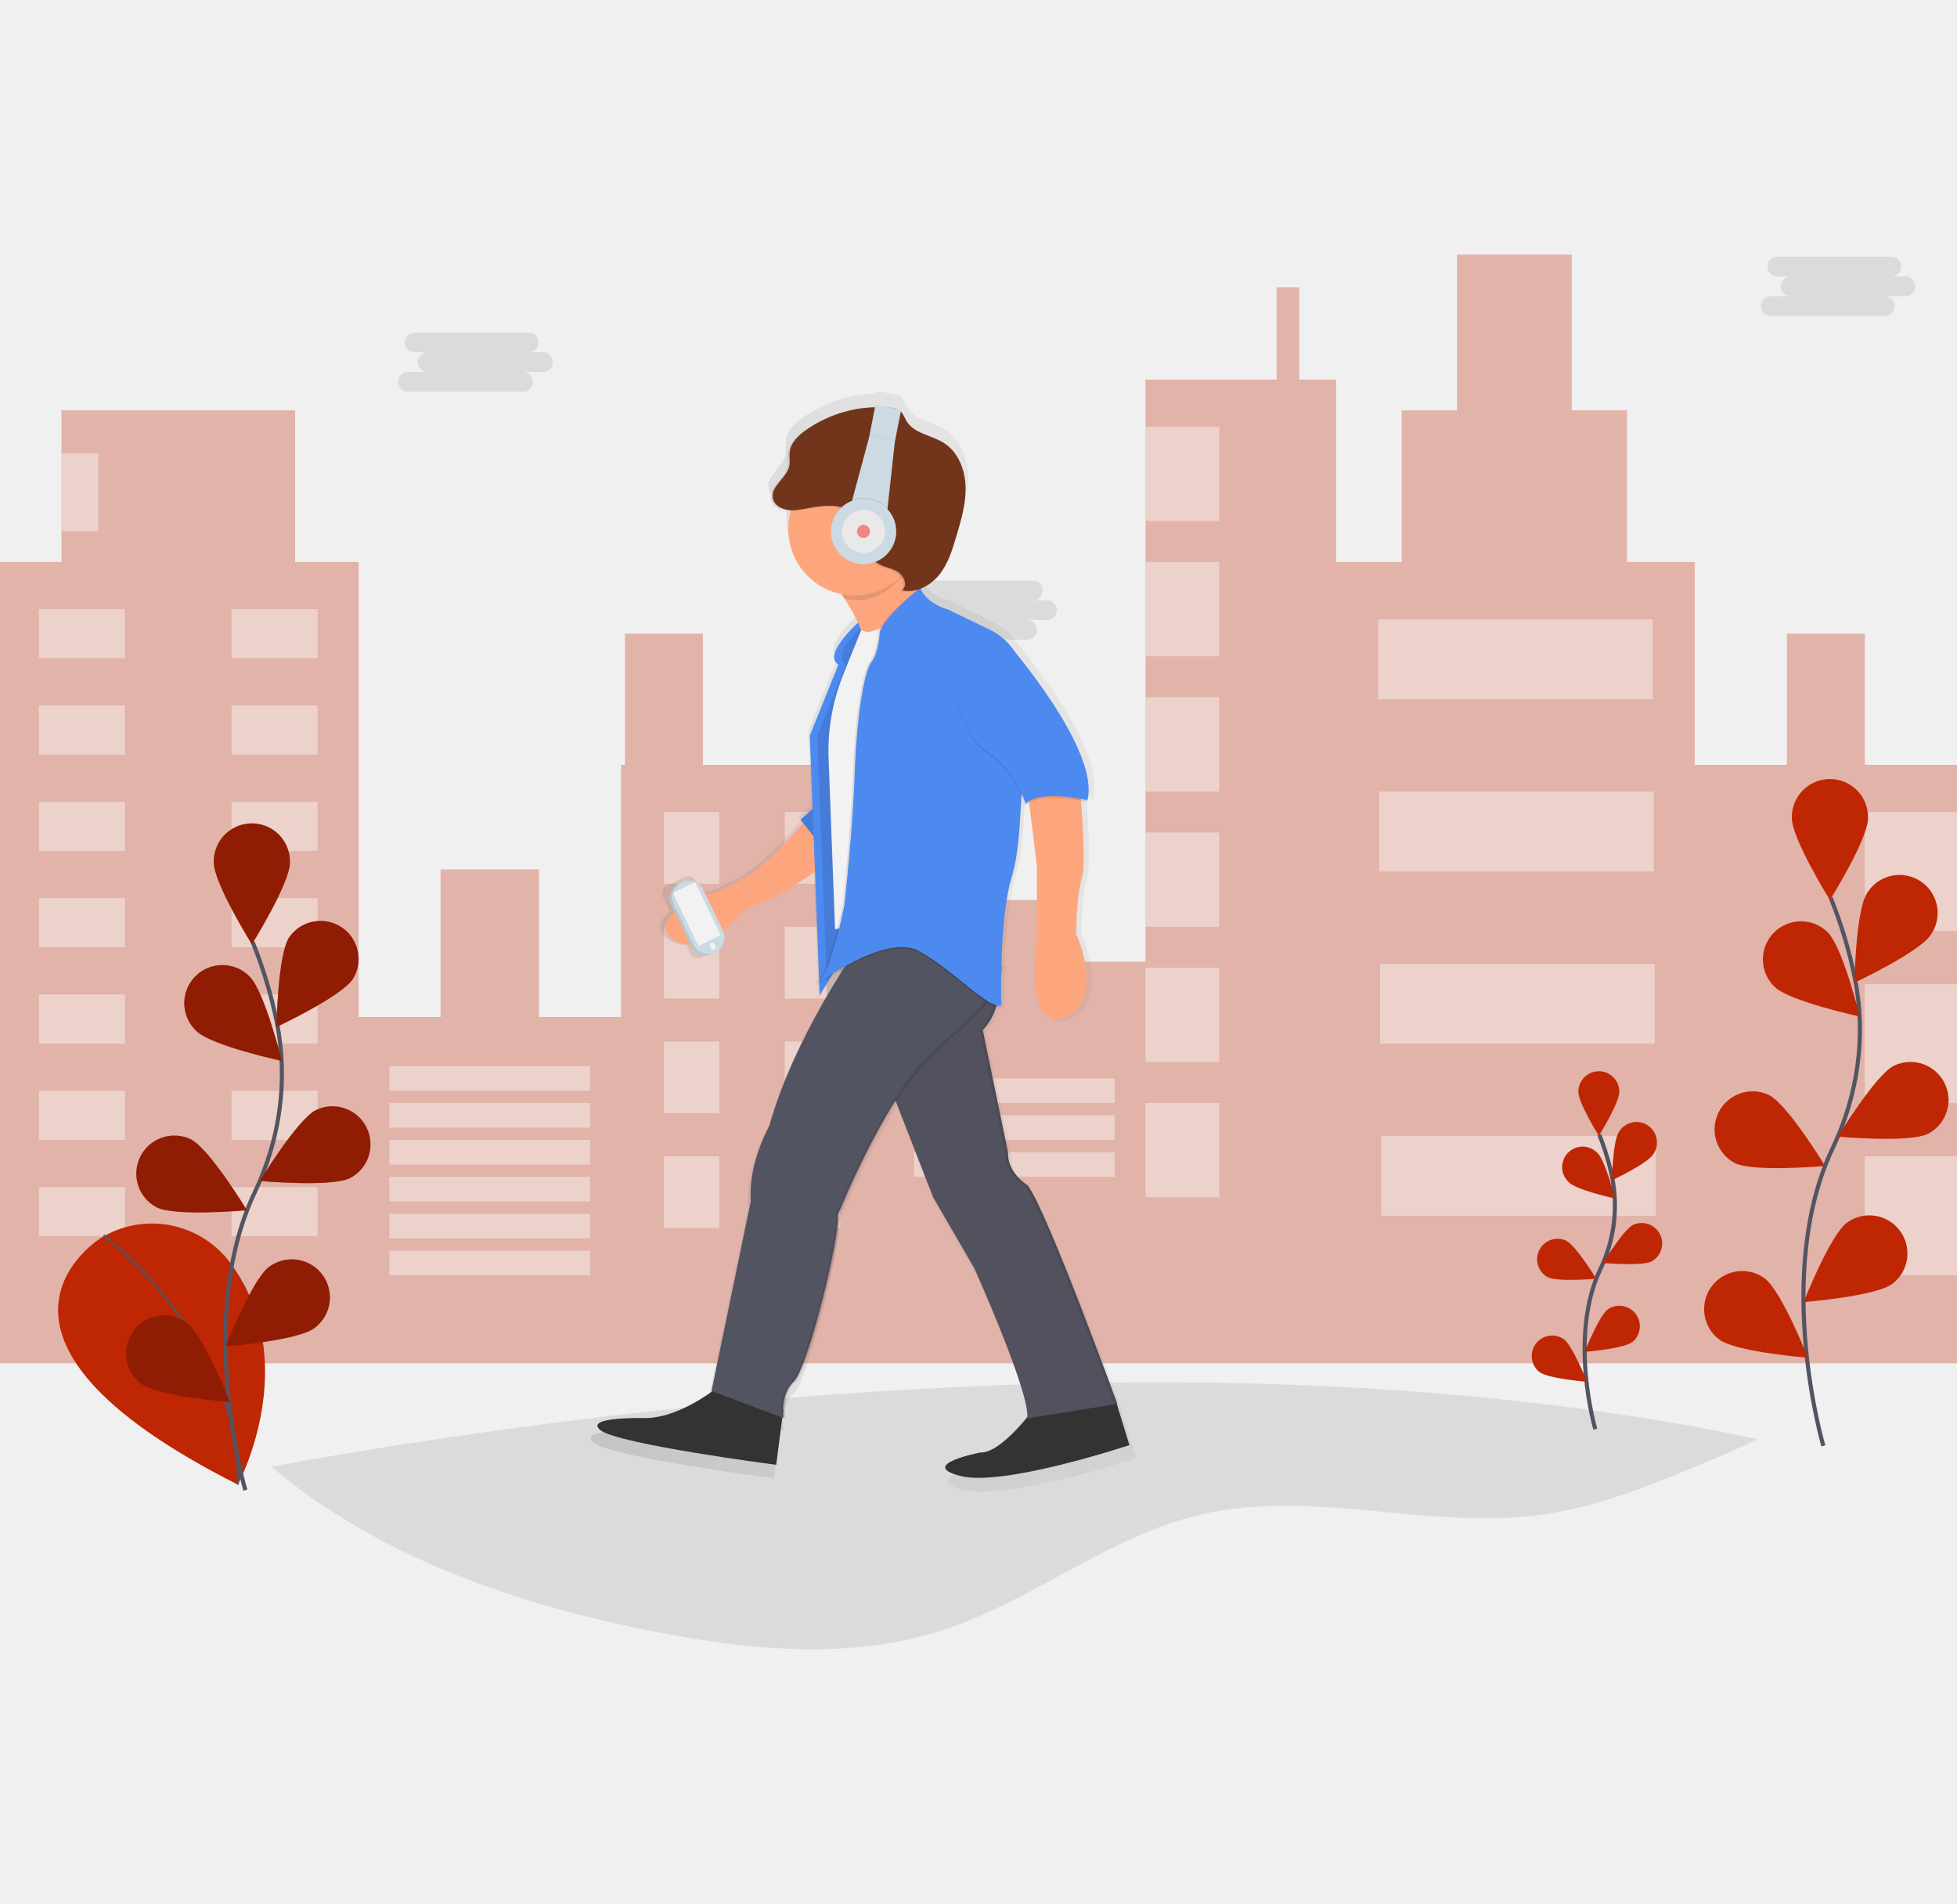
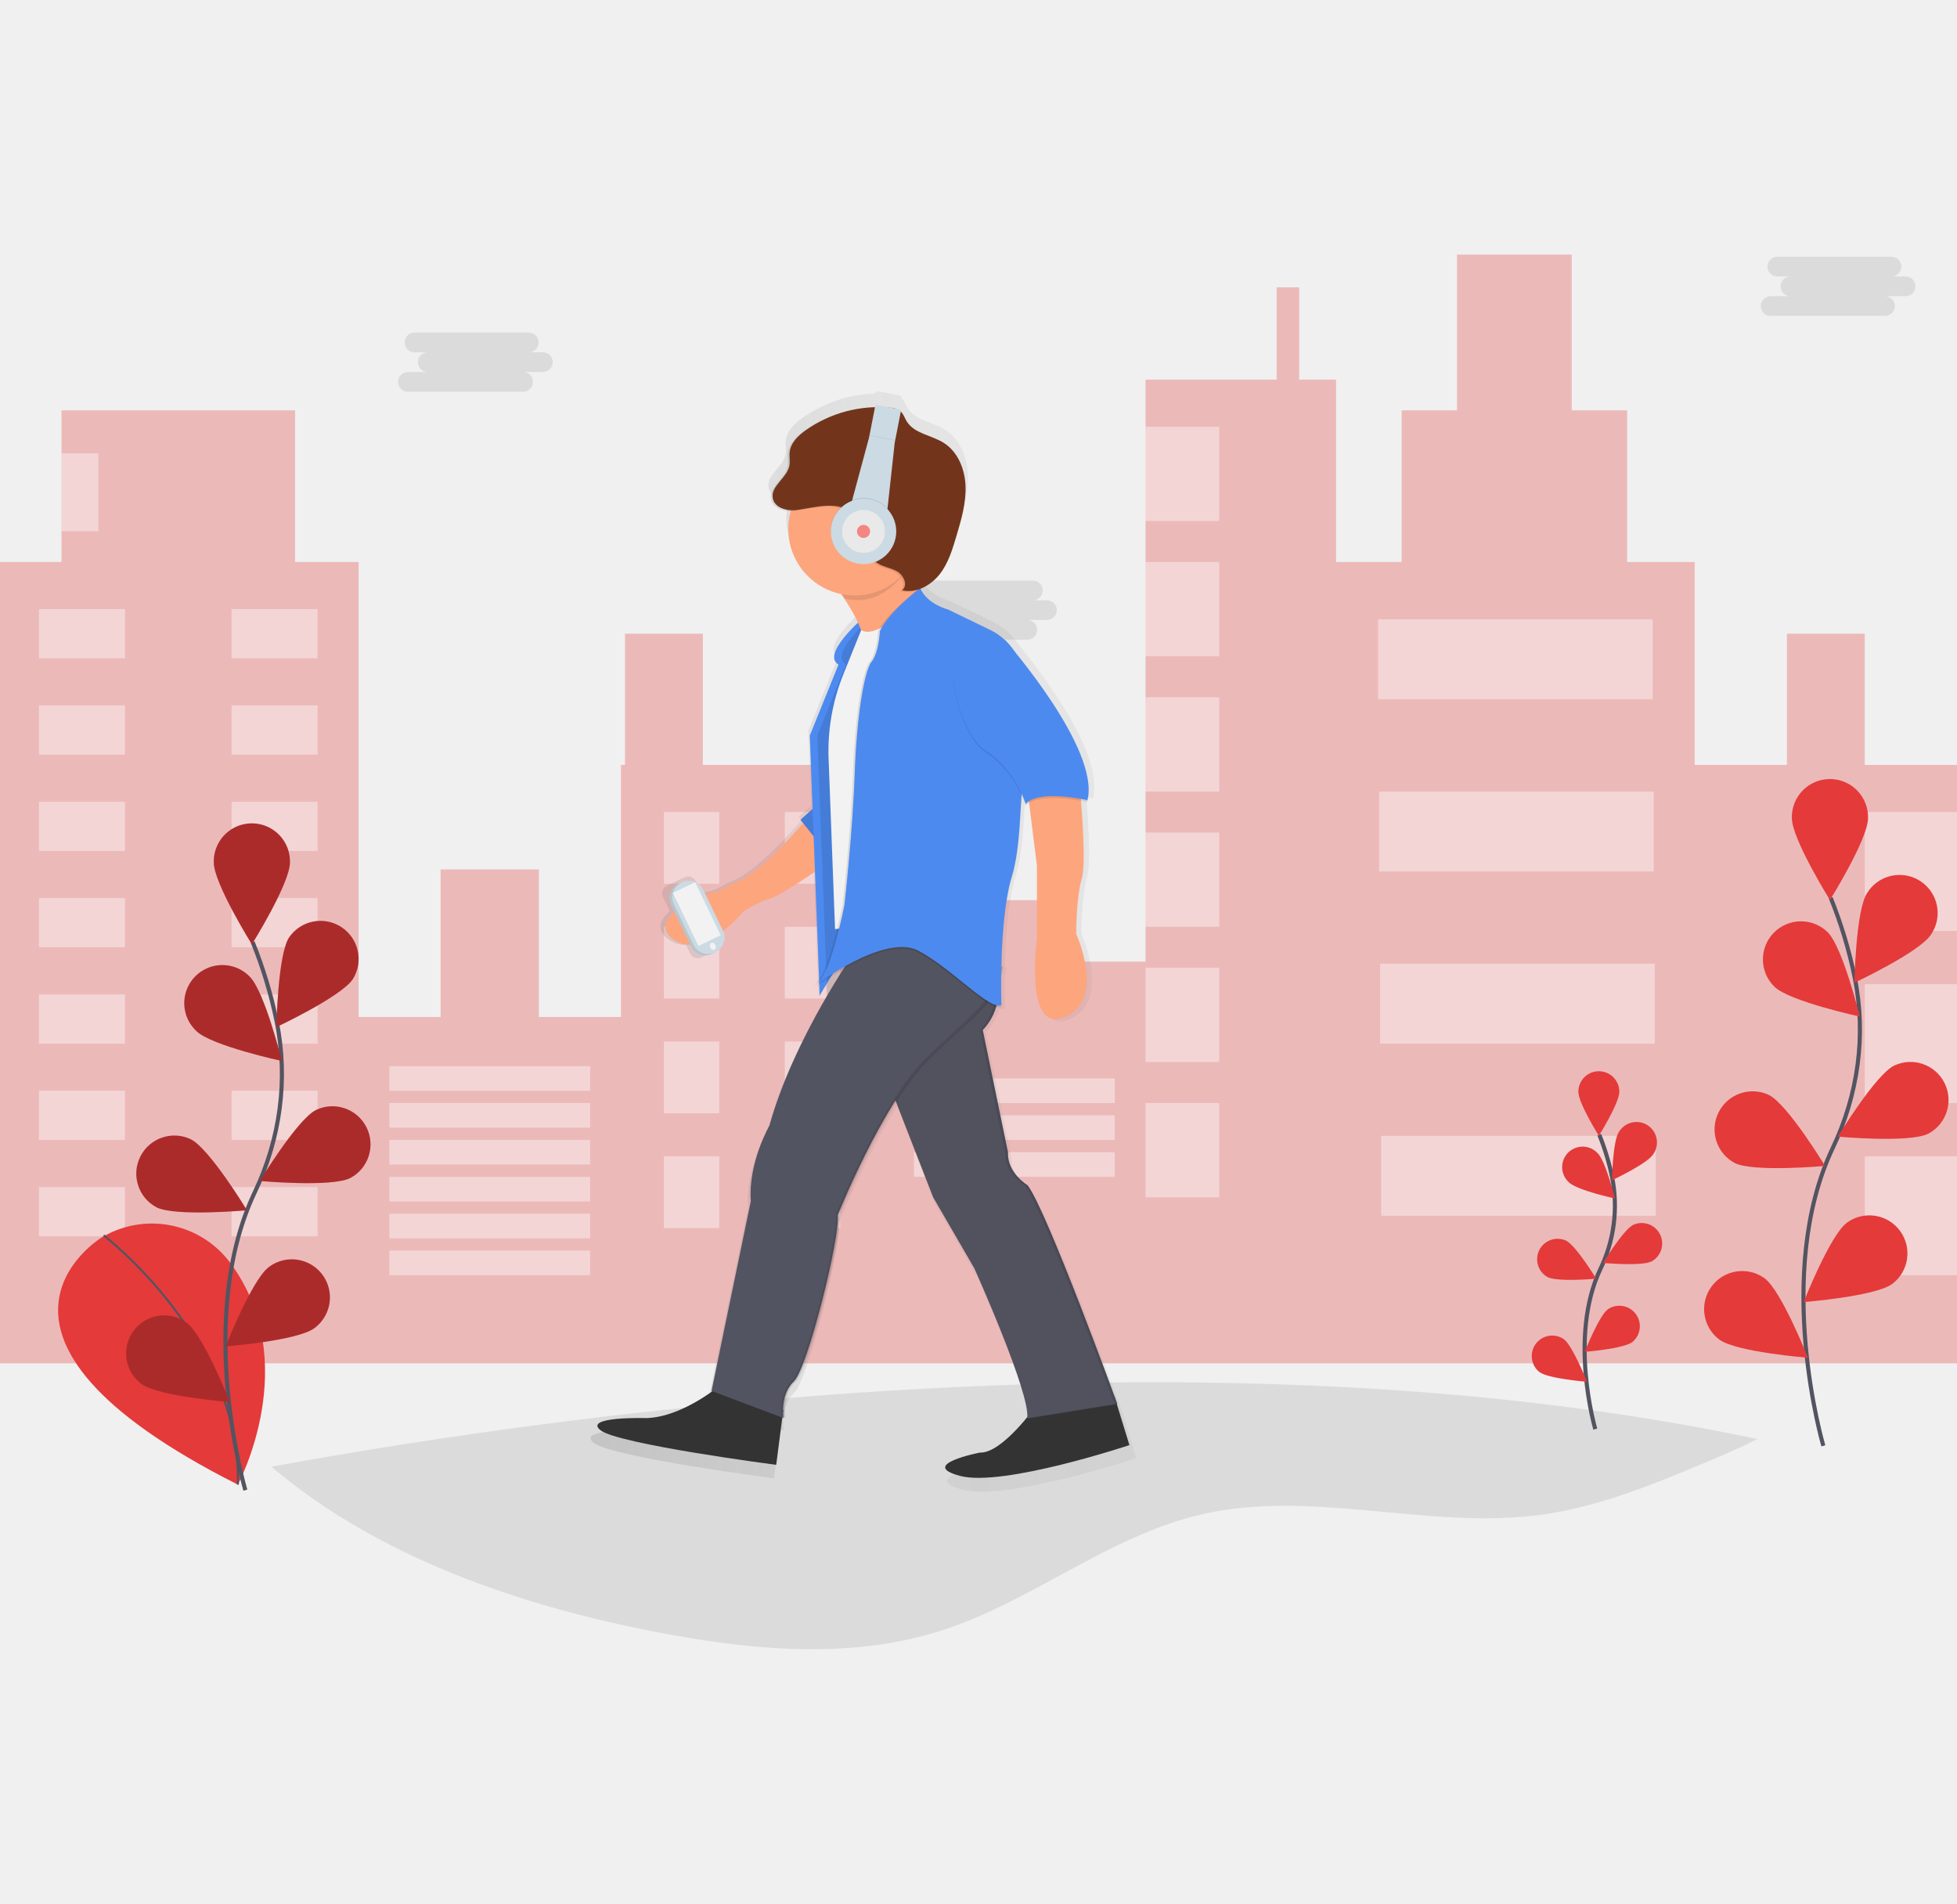
<svg xmlns="http://www.w3.org/2000/svg" xmlns:xlink="http://www.w3.org/1999/xlink" id="a1e1094a-0c8c-49ef-9e46-7b691cb0c375" data-name="Layer 1" width="557.964" height="542.732" viewBox="0 0 955 680.5">
  <defs>
    <linearGradient id="24f03e8c-5c7e-4fae-8483-b5d808403054" x1="410.65" y1="444.9" x2="677" y2="444.9" gradientUnits="userSpaceOnUse">
      <stop offset="0" stop-color="gray" stop-opacity="0.25" />
      <stop offset="0.54" stop-color="gray" stop-opacity="0.12" />
      <stop offset="1" stop-color="gray" stop-opacity="0.1" />
    </linearGradient>
    <linearGradient id="00c9c3cb-352a-4ad1-9ec3-c89fe8d1d33c" x1="518.88" y1="466.38" x2="520.07" y2="466.38" xlink:href="#24f03e8c-5c7e-4fae-8483-b5d808403054" />
    <linearGradient id="120917fe-dde0-4ef5-b791-4b8cdc7eaea0" x1="519.81" y1="467.31" x2="521.01" y2="467.31" xlink:href="#24f03e8c-5c7e-4fae-8483-b5d808403054" />
    <linearGradient id="d6588c0b-28b1-4044-81f0-862b52dadcf0" x1="519.81" y1="466.38" x2="521.01" y2="466.38" xlink:href="#24f03e8c-5c7e-4fae-8483-b5d808403054" />
  </defs>
  <path d="M-10.73,747.34" transform="translate(-122.5 -109.75)" fill="none" stroke="#535461" stroke-miterlimit="10" stroke-width="2" />
  <path d="M980.07,687.7c-7.12,3.67-14.58,6.84-21.94,10-27.19,11.48-54.79,23.06-84,27C819.27,732,762.66,712,708.76,724.48c-45.15,10.42-82.49,42.35-126.6,56.57-20.51,6.61-41.85,9.2-63.38,9.2H516q-4-.05-7.94-.2c-21.83-.82-43.75-4.05-65.15-8.18-67.57-13-136.34-36.83-188-80.7C405.33,673.69,715.18,631.51,980.07,687.7Z" transform="translate(-122.5 -109.75)" fill="#252223" opacity="0.1" />
-   <polygon points="910 249 910 185 872 185 872 249 827 249 827 150 794 150 794 76 767 76 767 0 711 0 711 76 684 76 684 150 652 150 652 61 634 61 634 16 623 16 623 61 559 61 559 345 510 345 510 315 480 315 480 345 431 345 431 249 343 249 343 185 305 185 305 249 303 249 303 372 263 372 263 300 215 300 215 372 175 372 175 150 144 150 144 76 30 76 30 150 0 150 0 541 175 541 303 541 431 541 559 541 652 541 827 541 955 541 955 249 910 249" fill="#bf2604" opacity="0.3" />
+   <polygon points="910 249 910 185 872 185 872 249 827 249 827 150 794 150 794 76 767 76 767 0 711 0 711 76 684 76 684 150 652 150 652 61 634 61 634 16 623 16 623 61 559 61 559 345 510 345 510 315 480 315 480 345 431 345 431 249 343 249 343 185 305 185 305 249 303 249 303 372 263 372 263 300 215 300 215 372 175 372 175 150 144 150 144 76 30 76 30 150 0 150 0 541 175 541 303 541 431 541 559 541 652 541 827 541 955 541 955 249 910 249" fill="#E43A3A" opacity="0.3" />
  <rect x="19" y="173" width="42" height="24" fill="#fff" opacity="0.4" />
  <rect x="235.5" y="282.75" width="42" height="24" transform="translate(390.5 479.75) rotate(-180)" fill="#fff" opacity="0.4" />
  <rect x="19" y="220" width="42" height="24" fill="#fff" opacity="0.4" />
  <rect x="235.5" y="329.75" width="42" height="24" transform="translate(390.5 573.75) rotate(-180)" fill="#fff" opacity="0.4" />
  <rect x="19" y="267" width="42" height="24" fill="#fff" opacity="0.4" />
  <rect x="235.5" y="376.75" width="42" height="24" transform="translate(390.5 667.75) rotate(-180)" fill="#fff" opacity="0.4" />
  <rect x="19" y="314" width="42" height="24" fill="#fff" opacity="0.4" />
  <rect x="235.5" y="423.75" width="42" height="24" transform="translate(390.5 761.75) rotate(-180)" fill="#fff" opacity="0.4" />
  <rect x="19" y="361" width="42" height="24" fill="#fff" opacity="0.4" />
  <rect x="235.5" y="470.75" width="42" height="24" transform="translate(390.5 855.75) rotate(-180)" fill="#fff" opacity="0.4" />
  <rect x="19" y="408" width="42" height="24" fill="#fff" opacity="0.4" />
  <rect x="235.5" y="517.75" width="42" height="24" transform="translate(390.5 949.75) rotate(-180)" fill="#fff" opacity="0.4" />
  <rect x="19" y="455" width="42" height="24" fill="#fff" opacity="0.4" />
  <rect x="235.5" y="564.75" width="42" height="24" transform="translate(390.5 1043.75) rotate(-180)" fill="#fff" opacity="0.4" />
  <rect x="190" y="396" width="98" height="12" fill="#fff" opacity="0.4" />
  <rect x="190" y="414" width="98" height="12" fill="#fff" opacity="0.4" />
  <rect x="190" y="432" width="98" height="12" fill="#fff" opacity="0.4" />
  <rect x="446" y="402" width="98" height="12" fill="#fff" opacity="0.4" />
  <rect x="446" y="420" width="98" height="12" fill="#fff" opacity="0.4" />
  <rect x="446" y="438" width="98" height="12" fill="#fff" opacity="0.4" />
  <rect x="190" y="450" width="98" height="12" fill="#fff" opacity="0.4" />
  <rect x="190" y="468" width="98" height="12" fill="#fff" opacity="0.4" />
  <rect x="190" y="486" width="98" height="12" fill="#fff" opacity="0.4" />
  <rect x="324" y="272" width="27" height="35" fill="#fff" opacity="0.4" />
  <rect x="505.5" y="381.75" width="27" height="35" transform="translate(915.5 688.75) rotate(-180)" fill="#fff" opacity="0.4" />
  <rect x="324" y="328" width="27" height="35" fill="#fff" opacity="0.4" />
  <rect x="505.5" y="437.75" width="27" height="35" transform="translate(915.5 800.75) rotate(-180)" fill="#fff" opacity="0.4" />
  <rect x="324" y="384" width="27" height="35" fill="#fff" opacity="0.4" />
  <rect x="505.5" y="493.75" width="27" height="35" transform="translate(915.5 912.75) rotate(-180)" fill="#fff" opacity="0.4" />
  <rect x="324" y="440" width="27" height="35" fill="#fff" opacity="0.4" />
  <rect x="505.5" y="549.75" width="27" height="35" transform="translate(915.5 1024.75) rotate(-180)" fill="#fff" opacity="0.4" />
  <rect x="559" y="84" width="36" height="46" fill="#fff" opacity="0.4" />
  <rect x="559" y="150" width="36" height="46" fill="#fff" opacity="0.4" />
  <rect x="559" y="216" width="36" height="46" fill="#fff" opacity="0.4" />
  <rect x="559" y="282" width="36" height="46" fill="#fff" opacity="0.4" />
  <rect x="559" y="348" width="36" height="46" fill="#fff" opacity="0.4" />
  <rect x="559" y="414" width="36" height="46" fill="#fff" opacity="0.4" />
  <rect x="672.5" y="178" width="134" height="39" fill="#fff" opacity="0.4" />
  <rect x="673" y="262" width="134" height="39" fill="#fff" opacity="0.4" />
  <rect x="673.5" y="346" width="134" height="39" fill="#fff" opacity="0.4" />
  <rect x="674" y="430" width="134" height="39" fill="#fff" opacity="0.4" />
  <rect x="30" y="97" width="18" height="38" fill="#fff" opacity="0.4" />
  <rect x="910" y="272" width="45" height="58" fill="#fff" opacity="0.4" />
  <rect x="910" y="356" width="45" height="58" fill="#fff" opacity="0.4" />
  <rect x="910" y="440" width="45" height="58" fill="#fff" opacity="0.4" />
-   <path d="M172.17,589.3S93.44,636.8,238.57,709.93c0,0,32-59.36-3.38-107.76a47.66,47.66,0,0,0-61.83-13.55Z" transform="translate(-122.5 -109.75)" fill="#bf2604" />
+   <path d="M172.17,589.3S93.44,636.8,238.57,709.93c0,0,32-59.36-3.38-107.76a47.66,47.66,0,0,0-61.83-13.55Z" transform="translate(-122.5 -109.75)" fill="#E43A3A" />
  <path d="M173.08,588.3s67.37,51.55,65.49,121.63" transform="translate(-122.5 -109.75)" fill="none" stroke="#535461" stroke-miterlimit="10" />
  <path d="M242.23,712.63s-24.67-83.76,4.63-145.41c12.3-25.87,16.38-54.92,10.7-83a222.5,222.5,0,0,0-11.75-39" transform="translate(-122.5 -109.75)" fill="none" stroke="#535461" stroke-miterlimit="10" stroke-width="2" />
-   <path d="M264,406.31c0,10.27-18.59,40-18.59,40s-18.59-29.77-18.59-40a18.59,18.59,0,1,1,37.17,0Z" transform="translate(-122.5 -109.75)" fill="#bf2604" />
-   <path d="M294.76,463.17c-5.58,8.62-37.36,23.5-37.36,23.5s.58-35.09,6.16-43.71a18.59,18.59,0,0,1,31.2,20.2Z" transform="translate(-122.5 -109.75)" fill="#bf2604" />
-   <path d="M293.41,560.34c-9.17,4.62-44.11,1.43-44.11,1.43s18.21-30,27.38-34.62a18.59,18.59,0,0,1,16.74,33.19Z" transform="translate(-122.5 -109.75)" fill="#bf2604" />
-   <path d="M275.84,633.63c-8.25,6.1-43.24,8.86-43.24,8.86s12.88-32.64,21.13-38.75a18.59,18.59,0,1,1,22.11,29.89Z" transform="translate(-122.5 -109.75)" fill="#bf2604" />
-   <path d="M218.37,488.66c7.36,7.15,41.67,14.56,41.67,14.56s-8.4-34.07-15.76-41.23a18.59,18.59,0,1,0-25.9,26.66Z" transform="translate(-122.5 -109.75)" fill="#bf2604" />
-   <path d="M198.91,574.63c9.17,4.62,44.11,1.43,44.11,1.43s-18.21-30-27.38-34.62a18.59,18.59,0,0,0-16.74,33.19Z" transform="translate(-122.5 -109.75)" fill="#bf2604" />
-   <path d="M191.46,660.79c8.25,6.1,43.24,8.86,43.24,8.86S221.82,637,213.56,630.9a18.59,18.59,0,0,0-22.11,29.89Z" transform="translate(-122.5 -109.75)" fill="#bf2604" />
+   <path d="M264,406.31c0,10.27-18.59,40-18.59,40s-18.59-29.77-18.59-40a18.59,18.59,0,1,1,37.17,0Z" transform="translate(-122.5 -109.75)" fill="#E43A3A" />
+   <path d="M294.76,463.17c-5.58,8.62-37.36,23.5-37.36,23.5s.58-35.09,6.16-43.71a18.59,18.59,0,0,1,31.2,20.2Z" transform="translate(-122.5 -109.75)" fill="#E43A3A" />
+   <path d="M293.41,560.34c-9.17,4.62-44.11,1.43-44.11,1.43s18.21-30,27.38-34.62a18.59,18.59,0,0,1,16.74,33.19Z" transform="translate(-122.5 -109.75)" fill="#E43A3A" />
+   <path d="M275.84,633.63c-8.25,6.1-43.24,8.86-43.24,8.86s12.88-32.64,21.13-38.75a18.59,18.59,0,1,1,22.11,29.89Z" transform="translate(-122.5 -109.75)" fill="#E43A3A" />
+   <path d="M218.37,488.66c7.36,7.15,41.67,14.56,41.67,14.56s-8.4-34.07-15.76-41.23a18.59,18.59,0,1,0-25.9,26.66Z" transform="translate(-122.5 -109.75)" fill="#E43A3A" />
+   <path d="M198.91,574.63c9.17,4.62,44.11,1.43,44.11,1.43s-18.21-30-27.38-34.62a18.59,18.59,0,0,0-16.74,33.19Z" transform="translate(-122.5 -109.75)" fill="#E43A3A" />
+   <path d="M191.46,660.79c8.25,6.1,43.24,8.86,43.24,8.86S221.82,637,213.56,630.9a18.59,18.59,0,0,0-22.11,29.89Z" transform="translate(-122.5 -109.75)" fill="#E43A3A" />
  <path d="M264,406.31c0,10.27-18.59,40-18.59,40s-18.59-29.77-18.59-40a18.59,18.59,0,1,1,37.17,0Z" transform="translate(-122.5 -109.75)" opacity="0.25" />
  <path d="M294.76,463.17c-5.58,8.62-37.36,23.5-37.36,23.5s.58-35.09,6.16-43.71a18.59,18.59,0,0,1,31.2,20.2Z" transform="translate(-122.5 -109.75)" opacity="0.25" />
  <path d="M293.41,560.34c-9.17,4.62-44.11,1.43-44.11,1.43s18.21-30,27.38-34.62a18.59,18.59,0,0,1,16.74,33.19Z" transform="translate(-122.5 -109.75)" opacity="0.25" />
  <path d="M275.84,633.63c-8.25,6.1-43.24,8.86-43.24,8.86s12.88-32.64,21.13-38.75a18.59,18.59,0,1,1,22.11,29.89Z" transform="translate(-122.5 -109.75)" opacity="0.25" />
  <path d="M218.37,488.66c7.36,7.15,41.67,14.56,41.67,14.56s-8.4-34.07-15.76-41.23a18.59,18.59,0,1,0-25.9,26.66Z" transform="translate(-122.5 -109.75)" opacity="0.25" />
  <path d="M198.91,574.63c9.17,4.62,44.11,1.43,44.11,1.43s-18.21-30-27.38-34.62a18.59,18.59,0,0,0-16.74,33.19Z" transform="translate(-122.5 -109.75)" opacity="0.25" />
  <path d="M191.46,660.79c8.25,6.1,43.24,8.86,43.24,8.86S221.82,637,213.56,630.9a18.59,18.59,0,0,0-22.11,29.89Z" transform="translate(-122.5 -109.75)" opacity="0.25" />
  <path d="M1012.28,691s-24.67-83.76,4.63-145.41c12.3-25.87,16.38-54.92,10.7-83a222.5,222.5,0,0,0-11.75-39" transform="translate(-122.5 -109.75)" fill="none" stroke="#535461" stroke-miterlimit="10" stroke-width="2" />
-   <path d="M1034.09,384.68c0,10.27-18.59,40-18.59,40s-18.59-29.77-18.59-40a18.59,18.59,0,1,1,37.17,0Z" transform="translate(-122.5 -109.75)" fill="#bf2604" />
-   <path d="M1064.81,441.54c-5.58,8.62-37.36,23.5-37.36,23.5s.58-35.09,6.16-43.71a18.59,18.59,0,1,1,31.2,20.2Z" transform="translate(-122.5 -109.75)" fill="#bf2604" />
-   <path d="M1063.47,538.71c-9.17,4.62-44.11,1.43-44.11,1.43s18.21-30,27.38-34.62a18.59,18.59,0,0,1,16.74,33.19Z" transform="translate(-122.5 -109.75)" fill="#bf2604" />
-   <path d="M1045.9,612c-8.25,6.1-43.24,8.86-43.24,8.86s12.88-32.64,21.13-38.75A18.59,18.59,0,0,1,1045.9,612Z" transform="translate(-122.5 -109.75)" fill="#bf2604" />
-   <path d="M988.42,467c7.36,7.15,41.67,14.56,41.67,14.56s-8.4-34.07-15.76-41.23A18.59,18.59,0,0,0,988.42,467Z" transform="translate(-122.5 -109.75)" fill="#bf2604" />
-   <path d="M969,553c9.17,4.62,44.11,1.43,44.11,1.43s-18.21-30-27.38-34.62A18.59,18.59,0,0,0,969,553Z" transform="translate(-122.5 -109.75)" fill="#bf2604" />
-   <path d="M961.51,639.16c8.25,6.1,43.24,8.86,43.24,8.86s-12.88-32.64-21.13-38.75a18.59,18.59,0,0,0-22.11,29.89Z" transform="translate(-122.5 -109.75)" fill="#bf2604" />
+   <path d="M1034.09,384.68c0,10.27-18.59,40-18.59,40s-18.59-29.77-18.59-40a18.59,18.59,0,1,1,37.17,0Z" transform="translate(-122.5 -109.75)" fill="#E43A3A" />
+   <path d="M1064.81,441.54c-5.58,8.62-37.36,23.5-37.36,23.5s.58-35.09,6.16-43.71a18.59,18.59,0,1,1,31.2,20.2Z" transform="translate(-122.5 -109.75)" fill="#E43A3A" />
+   <path d="M1063.47,538.71c-9.17,4.62-44.11,1.43-44.11,1.43s18.21-30,27.38-34.62a18.59,18.59,0,0,1,16.74,33.19Z" transform="translate(-122.5 -109.75)" fill="#E43A3A" />
+   <path d="M1045.9,612c-8.25,6.1-43.24,8.86-43.24,8.86s12.88-32.64,21.13-38.75A18.59,18.59,0,0,1,1045.9,612Z" transform="translate(-122.5 -109.75)" fill="#E43A3A" />
+   <path d="M988.42,467c7.36,7.15,41.67,14.56,41.67,14.56s-8.4-34.07-15.76-41.23A18.59,18.59,0,0,0,988.42,467Z" transform="translate(-122.5 -109.75)" fill="#E43A3A" />
+   <path d="M969,553c9.17,4.62,44.11,1.43,44.11,1.43s-18.21-30-27.38-34.62A18.59,18.59,0,0,0,969,553Z" transform="translate(-122.5 -109.75)" fill="#E43A3A" />
+   <path d="M961.51,639.16c8.25,6.1,43.24,8.86,43.24,8.86s-12.88-32.64-21.13-38.75a18.59,18.59,0,0,0-22.11,29.89Z" transform="translate(-122.5 -109.75)" fill="#E43A3A" />
  <path d="M901,682.85s-13.26-45,2.49-78.14a71.09,71.09,0,0,0,5.75-44.6,119.57,119.57,0,0,0-6.31-20.93" transform="translate(-122.5 -109.75)" fill="none" stroke="#535461" stroke-miterlimit="10" stroke-width="2" />
-   <path d="M912.72,518.23c0,5.52-10,21.51-10,21.51s-10-16-10-21.51a10,10,0,0,1,20,0Z" transform="translate(-122.5 -109.75)" fill="#bf2604" />
-   <path d="M929.23,548.79c-3,4.63-20.08,12.63-20.08,12.63s.31-18.86,3.31-23.49a10,10,0,1,1,16.77,10.86Z" transform="translate(-122.5 -109.75)" fill="#bf2604" />
-   <path d="M928.51,601c-4.93,2.48-23.71.77-23.71.77s9.79-16.12,14.71-18.6a10,10,0,0,1,9,17.84Z" transform="translate(-122.5 -109.75)" fill="#bf2604" />
-   <path d="M919.06,640.39c-4.44,3.28-23.24,4.76-23.24,4.76s6.92-17.54,11.36-20.82a10,10,0,0,1,11.88,16.06Z" transform="translate(-122.5 -109.75)" fill="#bf2604" />
-   <path d="M888.18,562.49c4,3.84,22.39,7.83,22.39,7.83s-4.51-18.31-8.47-22.15a10,10,0,1,0-13.92,14.33Z" transform="translate(-122.5 -109.75)" fill="#bf2604" />
-   <path d="M877.72,608.69c4.93,2.48,23.71.77,23.71.77s-9.79-16.12-14.71-18.6a10,10,0,0,0-9,17.84Z" transform="translate(-122.5 -109.75)" fill="#bf2604" />
-   <path d="M873.72,655c4.44,3.28,23.24,4.76,23.24,4.76S890,642.21,885.6,638.93A10,10,0,0,0,873.72,655Z" transform="translate(-122.5 -109.75)" fill="#bf2604" />
+   <path d="M912.72,518.23c0,5.52-10,21.51-10,21.51s-10-16-10-21.51a10,10,0,0,1,20,0Z" transform="translate(-122.5 -109.75)" fill="#E43A3A" />
+   <path d="M929.23,548.79c-3,4.63-20.08,12.63-20.08,12.63s.31-18.86,3.31-23.49a10,10,0,1,1,16.77,10.86Z" transform="translate(-122.5 -109.75)" fill="#E43A3A" />
+   <path d="M928.51,601c-4.93,2.48-23.71.77-23.71.77s9.79-16.12,14.71-18.6a10,10,0,0,1,9,17.84Z" transform="translate(-122.5 -109.75)" fill="#E43A3A" />
+   <path d="M919.06,640.39c-4.44,3.28-23.24,4.76-23.24,4.76s6.92-17.54,11.36-20.82a10,10,0,0,1,11.88,16.06Z" transform="translate(-122.5 -109.75)" fill="#E43A3A" />
+   <path d="M888.18,562.49c4,3.84,22.39,7.83,22.39,7.83s-4.51-18.31-8.47-22.15a10,10,0,1,0-13.92,14.33Z" transform="translate(-122.5 -109.75)" fill="#E43A3A" />
+   <path d="M877.72,608.69c4.93,2.48,23.71.77,23.71.77s-9.79-16.12-14.71-18.6a10,10,0,0,0-9,17.84Z" transform="translate(-122.5 -109.75)" fill="#E43A3A" />
+   <path d="M873.72,655c4.44,3.28,23.24,4.76,23.24,4.76S890,642.21,885.6,638.93A10,10,0,0,0,873.72,655Z" transform="translate(-122.5 -109.75)" fill="#E43A3A" />
  <path d="M387.18,157.43H380.3a4.82,4.82,0,1,0,0-9.63H324.57a4.82,4.82,0,0,0,0,9.63h6.88a4.82,4.82,0,1,0,0,9.63h-9.63a4.82,4.82,0,1,0,0,9.63h55.73a4.82,4.82,0,1,0,0-9.63h9.63a4.82,4.82,0,1,0,0-9.63Z" transform="translate(-122.5 -109.75)" fill="#252223" opacity="0.1" />
  <path d="M633.18,278.43H626.3a4.82,4.82,0,1,0,0-9.63H570.57a4.82,4.82,0,0,0,0,9.63h6.88a4.82,4.82,0,1,0,0,9.63h-9.63a4.82,4.82,0,1,0,0,9.63h55.73a4.82,4.82,0,1,0,0-9.63h9.63a4.82,4.82,0,1,0,0-9.63Z" transform="translate(-122.5 -109.75)" fill="#252223" opacity="0.1" />
  <path d="M1052.18,120.43h-6.88a4.82,4.82,0,1,0,0-9.63H989.57a4.82,4.82,0,0,0,0,9.63h6.88a4.82,4.82,0,1,0,0,9.63h-9.63a4.82,4.82,0,1,0,0,9.63h55.73a4.82,4.82,0,0,0,0-9.63h9.63a4.82,4.82,0,1,0,0-9.63Z" transform="translate(-122.5 -109.75)" fill="#252223" opacity="0.1" />
  <path d="M670.7,676.43l.22,0S635.83,580,626,566.93c0,0-10.29-6.08-9.82-16.37l-12.63-61.28s.19-.19.51-.54l.27-.3.31-.36a29.35,29.35,0,0,0,4.19-6.59l.2-.46a25.27,25.27,0,0,0,1.18-3.31,3.49,3.49,0,0,0,2.69-.14s0-.33,0-.92h0s-.12-3.63-.13-9.31c0-1.58,0-3.3,0-5.13.39-1.41.72-2.89,1-4.47l-.51-.24,0-.23-.43-.2c.35-13.45,1.49-30.64,4.78-42.35q.17-.62.36-1.23c3.89-12.79,4-28.4,5-41.6a42.42,42.42,0,0,1,2,5.11,7.81,7.81,0,0,1,1.69-1.43l3.92,31.37v37s-6.55,47.72,14,38.83,5.61-41.64,5.61-41.64,0-18.24,2.81-27.6c1.85-6.16.66-26.08-.38-39,2,.35,3.18.63,3.18.63a21.88,21.88,0,0,0,.61-5.73c.43-21.57-26.17-56.32-37-69.58a31.09,31.09,0,0,0-12.49-11l-20.81-10.08s-9.83-2.4-13.66-10c0-.13-.07-.26-.1-.39q.65-.29,1.28-.63a23.06,23.06,0,0,0,8.14-6.54c4.43-5.63,6.55-12.68,8.57-19.55,2.38-8.08,4.78-16.33,4.46-24.75s-3.86-17.17-11-21.64c-6.1-3.82-14.61-4.54-18.4-10.66-1-1.65-1.64-3.61-3-4.94a1.14,1.14,0,0,0-.92-1.18L551,176.44a1.14,1.14,0,0,0-1.34.9l0,.15a63.38,63.38,0,0,0-26.93,6.84,61.28,61.28,0,0,0-8.52,5c-3.85,2.72-7.64,6.33-8.19,11-.27,2.33.29,4.72-.18,7-1.27,6.11-9.46,10.09-8.26,16.22.81,4.16,5.52,5.95,9.93,6a33.22,33.22,0,0,0,25.25,41.48,95.94,95.94,0,0,1,8.4,14.3c-5.39,5.12-16.68,17-9.76,21L517,341.91l1.4,36.67L512.33,384l1.33,1.66c-6.8,7.92-22.54,25.23-34.05,29.84a35.58,35.58,0,0,0-4.8,2.36,19.37,19.37,0,0,1-6.89,2.7,19,19,0,0,0-3.16.62l-2.75-5.7a4.1,4.1,0,0,0-5.48-1.91l-1.69.81h0l-4,1.93-1.67.81h0l-1.26.61A4.1,4.1,0,0,0,446,423.2l3.33,6.9c-4.73,4.17-7.05,9.15-.6,13.79a14,14,0,0,0,8.55,2.7l2,4.19a4.1,4.1,0,0,0,5.48,1.91l2.93-1.42,5.68-2.74a4.1,4.1,0,0,0,1.91-5.48l-1.66-3.45a67.68,67.68,0,0,0,10.16-9.75s8.54-5.35,13.57-6.55c3.33-.79,15-8.46,22.24-13.32l2.06,54a11.46,11.46,0,0,1-1.58,1.94l1.61-1.14,0,.4a8.91,8.91,0,0,1-.69.74l.7-.5,0,.65a9,9,0,0,1-.73.78l.74-.52L522,472l3.52-5.84.22,5.84.82-1.36c-9.88,16.79-22.75,41.51-29.63,66.38,0,0-10.76,18.71-9.36,37.89l-19.65,95,.38.14c-6.4,4.62-19.89,13.09-33.12,13.43,0,0-31.81-.94-22.92,6.08s87.95,17.31,87.95,17.31l3-23.65.7.26s0-.13,0-.37l1,.37S503,671.72,510,665.17s23.39-73,22-83.27c0,0,12.56-31.39,28.28-56.42L578.76,573l20.58,35.55s27.38,60.88,26.5,74.44c-5.75,7-16,18-23.69,17.71,0,0-31.34,6.08-9.82,11.7S677,697,677,697Zm-137-217.66.19-.11c-1,1.51-2,3.18-3.14,5Z" transform="translate(-122.5 -109.75)" fill="url(#24f03e8c-5c7e-4fae-8483-b5d808403054)" />
  <path d="M520.07,465.94c-.77.56-1.19.87-1.19.87A5.07,5.07,0,0,0,520.07,465.94Z" transform="translate(-122.5 -109.75)" fill="url(#00c9c3cb-352a-4ad1-9ec3-c89fe8d1d33c)" />
  <path d="M521,466.88c-.77.56-1.19.87-1.19.87A5.07,5.07,0,0,0,521,466.88Z" transform="translate(-122.5 -109.75)" fill="url(#120917fe-dde0-4ef5-b791-4b8cdc7eaea0)" />
  <path d="M521,465.94c-.77.56-1.19.87-1.19.87A5.07,5.07,0,0,0,521,465.94Z" transform="translate(-122.5 -109.75)" fill="url(#d6588c0b-28b1-4044-81f0-862b52dadcf0)" />
  <path d="M628.05,671.5s-16.42,23.26-27.37,22.8c0,0-30.56,5.93-9.58,11.4s82.55-15.05,82.55-15.05l-7.32-23.85Z" transform="translate(-122.5 -109.75)" fill="#333" />
  <path d="M554.62,510l23.26,59.75L598,604.46s27.59,61.34,25.77,73.2l44-7.07s-34.21-94-43.78-106.72c0,0-10-5.93-9.58-16l-12.31-59.75s12-11.56,5.28-26q-.51-1.11-1.18-2.24C597,444.37,562.38,453,562.38,453Z" transform="translate(-122.5 -109.75)" fill="#535461" />
  <path d="M554.62,510l23.26,59.75L598,604.46s27.59,61.34,25.77,73.2l44-7.07s-34.21-94-43.78-106.72c0,0-10-5.93-9.58-16l-12.31-59.75s12-11.56,5.28-26q-.51-1.11-1.18-2.24C597,444.37,562.38,453,562.38,453Z" transform="translate(-122.5 -109.75)" opacity="0.03" />
  <g opacity="0.1">
    <path d="M623.95,563.87s-10-5.93-9.58-16l-12.31-59.75s12-11.56,5.28-26q-.51-1.11-1.18-2.24c-4.42-7.52-14.86-9.36-24.43-9.25,9.18.08,18.84,2.09,23.06,9.25q.67,1.13,1.18,2.24c6.69,14.48-5.28,26-5.28,26L613,547.9c-.46,10,9.58,16,9.58,16,9.58,12.77,43.78,106.72,43.78,106.72l-42.62,6.85c0,.07,0,.15,0,.22l44-7.07S633.53,576.64,623.95,563.87Z" transform="translate(-122.5 -109.75)" />
  </g>
  <path d="M473.9,661.47s-18.24,15.51-36,16c0,0-31-.91-22.35,5.93s85.74,16.88,85.74,16.88l3.43-26.69Z" transform="translate(-122.5 -109.75)" fill="#333" />
  <g opacity="0.1">
    <path d="M540.94,449.39s-30.1,42.42-42,85.29c0,0-10.49,18.24-9.12,36.94L470.7,664.21l35.12,13.23s-1.82-11.4,5-17.79,22.8-71.15,21.44-81.18c0,0,21.89-54.73,43.78-76.17s32.79-26.38,36-44.89C612.06,457.41,560.55,432.51,540.94,449.39Z" transform="translate(-122.5 -109.75)" />
  </g>
  <path d="M540,449.39s-30.1,42.42-42,85.29c0,0-10.49,18.24-9.12,36.94l-19.16,92.59,35.12,13.23s-1.82-11.4,5-17.79,22.8-71.15,21.44-81.18c0,0,21.89-54.73,43.78-76.17s32.79-26.38,36-44.89C611.15,457.41,559.64,432.51,540,449.39Z" transform="translate(-122.5 -109.75)" fill="#535461" />
  <g opacity="0.1">
    <path d="M559.47,443.07c22.61.27,50.77,13.88,50.77,13.88-3.22,18.51-14.11,23.45-36,44.89S530.45,578,530.45,578c1.37,10-14.59,74.8-21.44,81.18-6,5.56-5.34,14.91-5.09,17.25l1.44.54s-1.82-11.4,5-17.79S533.19,588,531.82,578c0,0,21.89-54.73,43.78-76.17s32.79-26.38,36-44.89C611.61,457,582.29,442.79,559.47,443.07Z" transform="translate(-122.5 -109.75)" />
  </g>
  <path d="M517.68,383.26s-21.77,27.11-36.46,33a34.69,34.69,0,0,0-4.68,2.3,18.89,18.89,0,0,1-6.72,2.63,16.47,16.47,0,0,0-5.09,1.34c-7.64,3.52-25.26,13-13.63,21.4,14.59,10.49,34.21-13.68,34.21-13.68s8.33-5.22,13.23-6.39S525.89,407,525.89,407Z" transform="translate(-122.5 -109.75)" fill="#fda57d" />
  <polygon points="399.28 268.03 390.62 275.79 403.39 291.75 399.28 268.03" fill="#4d8af0" />
  <g opacity="0.1">
    <polygon points="399.28 268.03 390.62 275.79 403.39 291.75 399.28 268.03" />
  </g>
  <path d="M543.74,287s-20.76,17.79-12.07,22.8l-14,34.66,4.83,126.79,19.79-32.84-13.52-71.15s-3.86-42.42,7.24-52.45l10.62-21Z" transform="translate(-122.5 -109.75)" fill="#4d8af0" />
  <g opacity="0.1">
    <path d="M547.39,287s-20.76,17.79-12.07,22.8l-14,34.66,4.83,126.79,19.79-32.84-13.52-71.15s-3.86-42.42,7.24-52.45l10.62-21Z" transform="translate(-122.5 -109.75)" />
  </g>
  <path d="M527.71,268.32s16.88,20.52,16.42,32.38,31.93-20.52,31.93-20.52-12.31-15.05-9.12-31S527.71,268.32,527.71,268.32Z" transform="translate(-122.5 -109.75)" fill="#fda57d" />
  <path d="M623.95,371.4l4.56,36.49v36s-6.39,46.52,13.68,37.86,5.47-40.59,5.47-40.59,0-17.79,2.74-26.91S649,365,649,365Z" transform="translate(-122.5 -109.75)" fill="#fda57d" />
  <path d="M561.46,285.2s-12.31,11.86-18.7,7.75L534,314.72a100,100,0,0,0-7.12,41.94L530,438.9l13.68-1.82,4.56-78,6.84-47.43Z" transform="translate(-122.5 -109.75)" fill="#f2f2f2" />
  <g opacity="0.1">
    <path d="M571.73,272.66S555.53,283.83,551,293.41c0,0-.46,10.49-4.1,15.05s-7.3,27.37-8.21,54.73-5,63.85-5,63.85-6.84,35.57-14.14,39.22c0,0,33.75-25.54,50.17-16.88s35.12,29.65,40.59,26.45c0,0-1.32-40,4.67-61.29q.17-.61.35-1.19c6.39-21,2.28-49.71,9.58-62,0,0,0-22.29-4.21-38.94a30.09,30.09,0,0,0-16.1-19.65l-20.28-9.82S573.55,281.32,571.73,272.66Z" transform="translate(-122.5 -109.75)" />
  </g>
  <g opacity="0.1">
    <path d="M571.73,272.66s-15.28,12.09-19.84,21.66c0,0-.46,10.49-4.1,15.05s-7.3,27.37-8.21,54.73-5,63.85-5,63.85-6.84,35.57-14.14,39.22c0,0,33.75-25.54,50.17-16.88s35.12,29.65,40.59,26.45c0,0-1.32-40,4.67-61.29q.17-.61.35-1.19c6.39-21,2.28-49.71,9.58-62,0,0,0-22.29-4.21-38.94a30.09,30.09,0,0,0-16.1-19.65l-20.28-9.82S573.55,281.32,571.73,272.66Z" transform="translate(-122.5 -109.75)" />
  </g>
  <path d="M571.5,272.43s-15.05,11.4-19.61,21c0,0-.46,10.49-4.1,15.05s-7.3,27.37-8.21,54.73-5,63.85-5,63.85-6.84,35.57-14.14,39.22c0,0,33.75-25.54,50.17-16.88S605.7,479,611.18,475.84c0,0-1.32-40,4.67-61.29q.17-.61.35-1.19c6.39-21,2.28-49.71,9.58-62,0,0,0-22.29-4.21-38.94a30.09,30.09,0,0,0-16.1-19.65l-20.28-9.82S574.92,280.41,571.5,272.43Z" transform="translate(-122.5 -109.75)" fill="#4d8af0" />
  <g opacity="0.1">
    <path d="M613.23,299.11s46.29,52.68,39.91,77.76c0,0-23.72-5.47-30.1,1.82,0,0-5-16.88-20.07-26.45S574,281.32,613.23,299.11Z" transform="translate(-122.5 -109.75)" />
  </g>
  <path d="M613.23,298.2s46.29,52.68,39.91,77.76c0,0-23.72-5.47-30.1,1.82,0,0-5-16.88-20.07-26.45S574,280.41,613.23,298.2Z" transform="translate(-122.5 -109.75)" fill="#4d8af0" />
  <g opacity="0.1">
    <path d="M568.08,259.43c-.72-3.68-.12-4,.68-8,3.19-16-39.22,19.16-39.22,19.16s2.36,2.87,5.29,7.09a32.52,32.52,0,0,0,6.57.67C553,278.36,562.35,268.57,568.08,259.43Z" transform="translate(-122.5 -109.75)" />
  </g>
  <circle cx="417.07" cy="133.94" r="32.38" fill="#fda57d" />
  <g opacity="0.1">
    <path d="M510.48,234.83c-4.77.64-10.85-1-11.77-5.67-1.16-6,6.82-9.85,8.06-15.81.46-2.24-.09-4.57.18-6.83.54-4.57,4.23-8.08,8-10.74a61.41,61.41,0,0,1,40.84-10.88,9.17,9.17,0,0,1,5.06,1.6c1.57,1.29,2.18,3.39,3.25,5.12,3.7,6,12,6.67,17.94,10.39,7,4.35,10.41,12.89,10.72,21.09s-2,16.25-4.35,24.13c-2,6.7-4,13.58-8.36,19.06s-11.49,9.32-18.28,7.67c3.11-2.24.85-7.44-2.52-9.27s-7.55-2.14-10.43-4.66-3.74-6.64-4.68-10.39c-1.18-4.73-2.9-9.53-6.35-13C531,229.89,518.79,233.71,510.48,234.83Z" transform="translate(-122.5 -109.75)" />
  </g>
  <path d="M511.39,234.38c-4.77.64-10.85-1-11.77-5.67-1.16-6,6.82-9.85,8.06-15.81.46-2.24-.09-4.57.18-6.83.54-4.57,4.23-8.08,8-10.74a61.41,61.41,0,0,1,40.84-10.88,9.17,9.17,0,0,1,5.06,1.6c1.57,1.29,2.18,3.39,3.25,5.12,3.7,6,12,6.67,17.94,10.39,7,4.35,10.41,12.89,10.72,21.09s-2,16.25-4.35,24.13c-2,6.7-4,13.58-8.36,19.06s-11.49,9.32-18.28,7.67c3.11-2.24.85-7.44-2.52-9.27s-7.55-2.14-10.43-4.66S546,252.94,545,249.19c-1.18-4.73-2.9-9.53-6.35-13C531.92,229.43,519.7,233.26,511.39,234.38Z" transform="translate(-122.5 -109.75)" fill="#72351c" />
  <path d="M559.12,201.52l2.93-15a1.11,1.11,0,0,0-.88-1.31l-10.35-2a1.11,1.11,0,0,0-1.31.88l-2.93,15-10,37.08,18.35,3.58Z" transform="translate(-122.5 -109.75)" fill="#cbdae3" />
  <g opacity="0.1">
    <circle cx="421.4" cy="134.63" r="15.96" />
  </g>
  <circle cx="421.4" cy="135.08" r="15.96" fill="#cbdae3" />
  <circle cx="421.4" cy="135.08" r="10.46" fill="#e9e9e9" />
  <circle cx="421.4" cy="135.08" r="3.19" fill="#f48681" />
  <rect x="546.68" y="198.95" width="12.77" height="0.46" transform="translate(-74.06 -212.08) rotate(11.05)" opacity="0.05" />
  <rect x="454.15" y="414.9" width="15.51" height="37.86" rx="7.75" ry="7.75" transform="translate(-265.09 133.94) rotate(-25.74)" fill="#cbdae3" />
  <g opacity="0.1">
    <rect x="454.15" y="414.9" width="15.51" height="37.86" rx="7.75" ry="7.75" transform="translate(-265.09 133.94) rotate(-25.74)" />
  </g>
  <rect x="455.36" y="414.2" width="15.96" height="37.86" rx="7.98" ry="7.98" transform="translate(-264.64 134.5) rotate(-25.74)" fill="#cbdae3" />
  <rect x="456.51" y="417.12" width="12.06" height="28.73" transform="translate(-264.01 133.99) rotate(-25.74)" fill="#f2f2f2" />
  <ellipse cx="470.38" cy="447.2" rx="1.37" ry="1.82" transform="translate(-270.06 138.96) rotate(-25.74)" fill="#f2f2f2" />
</svg>
